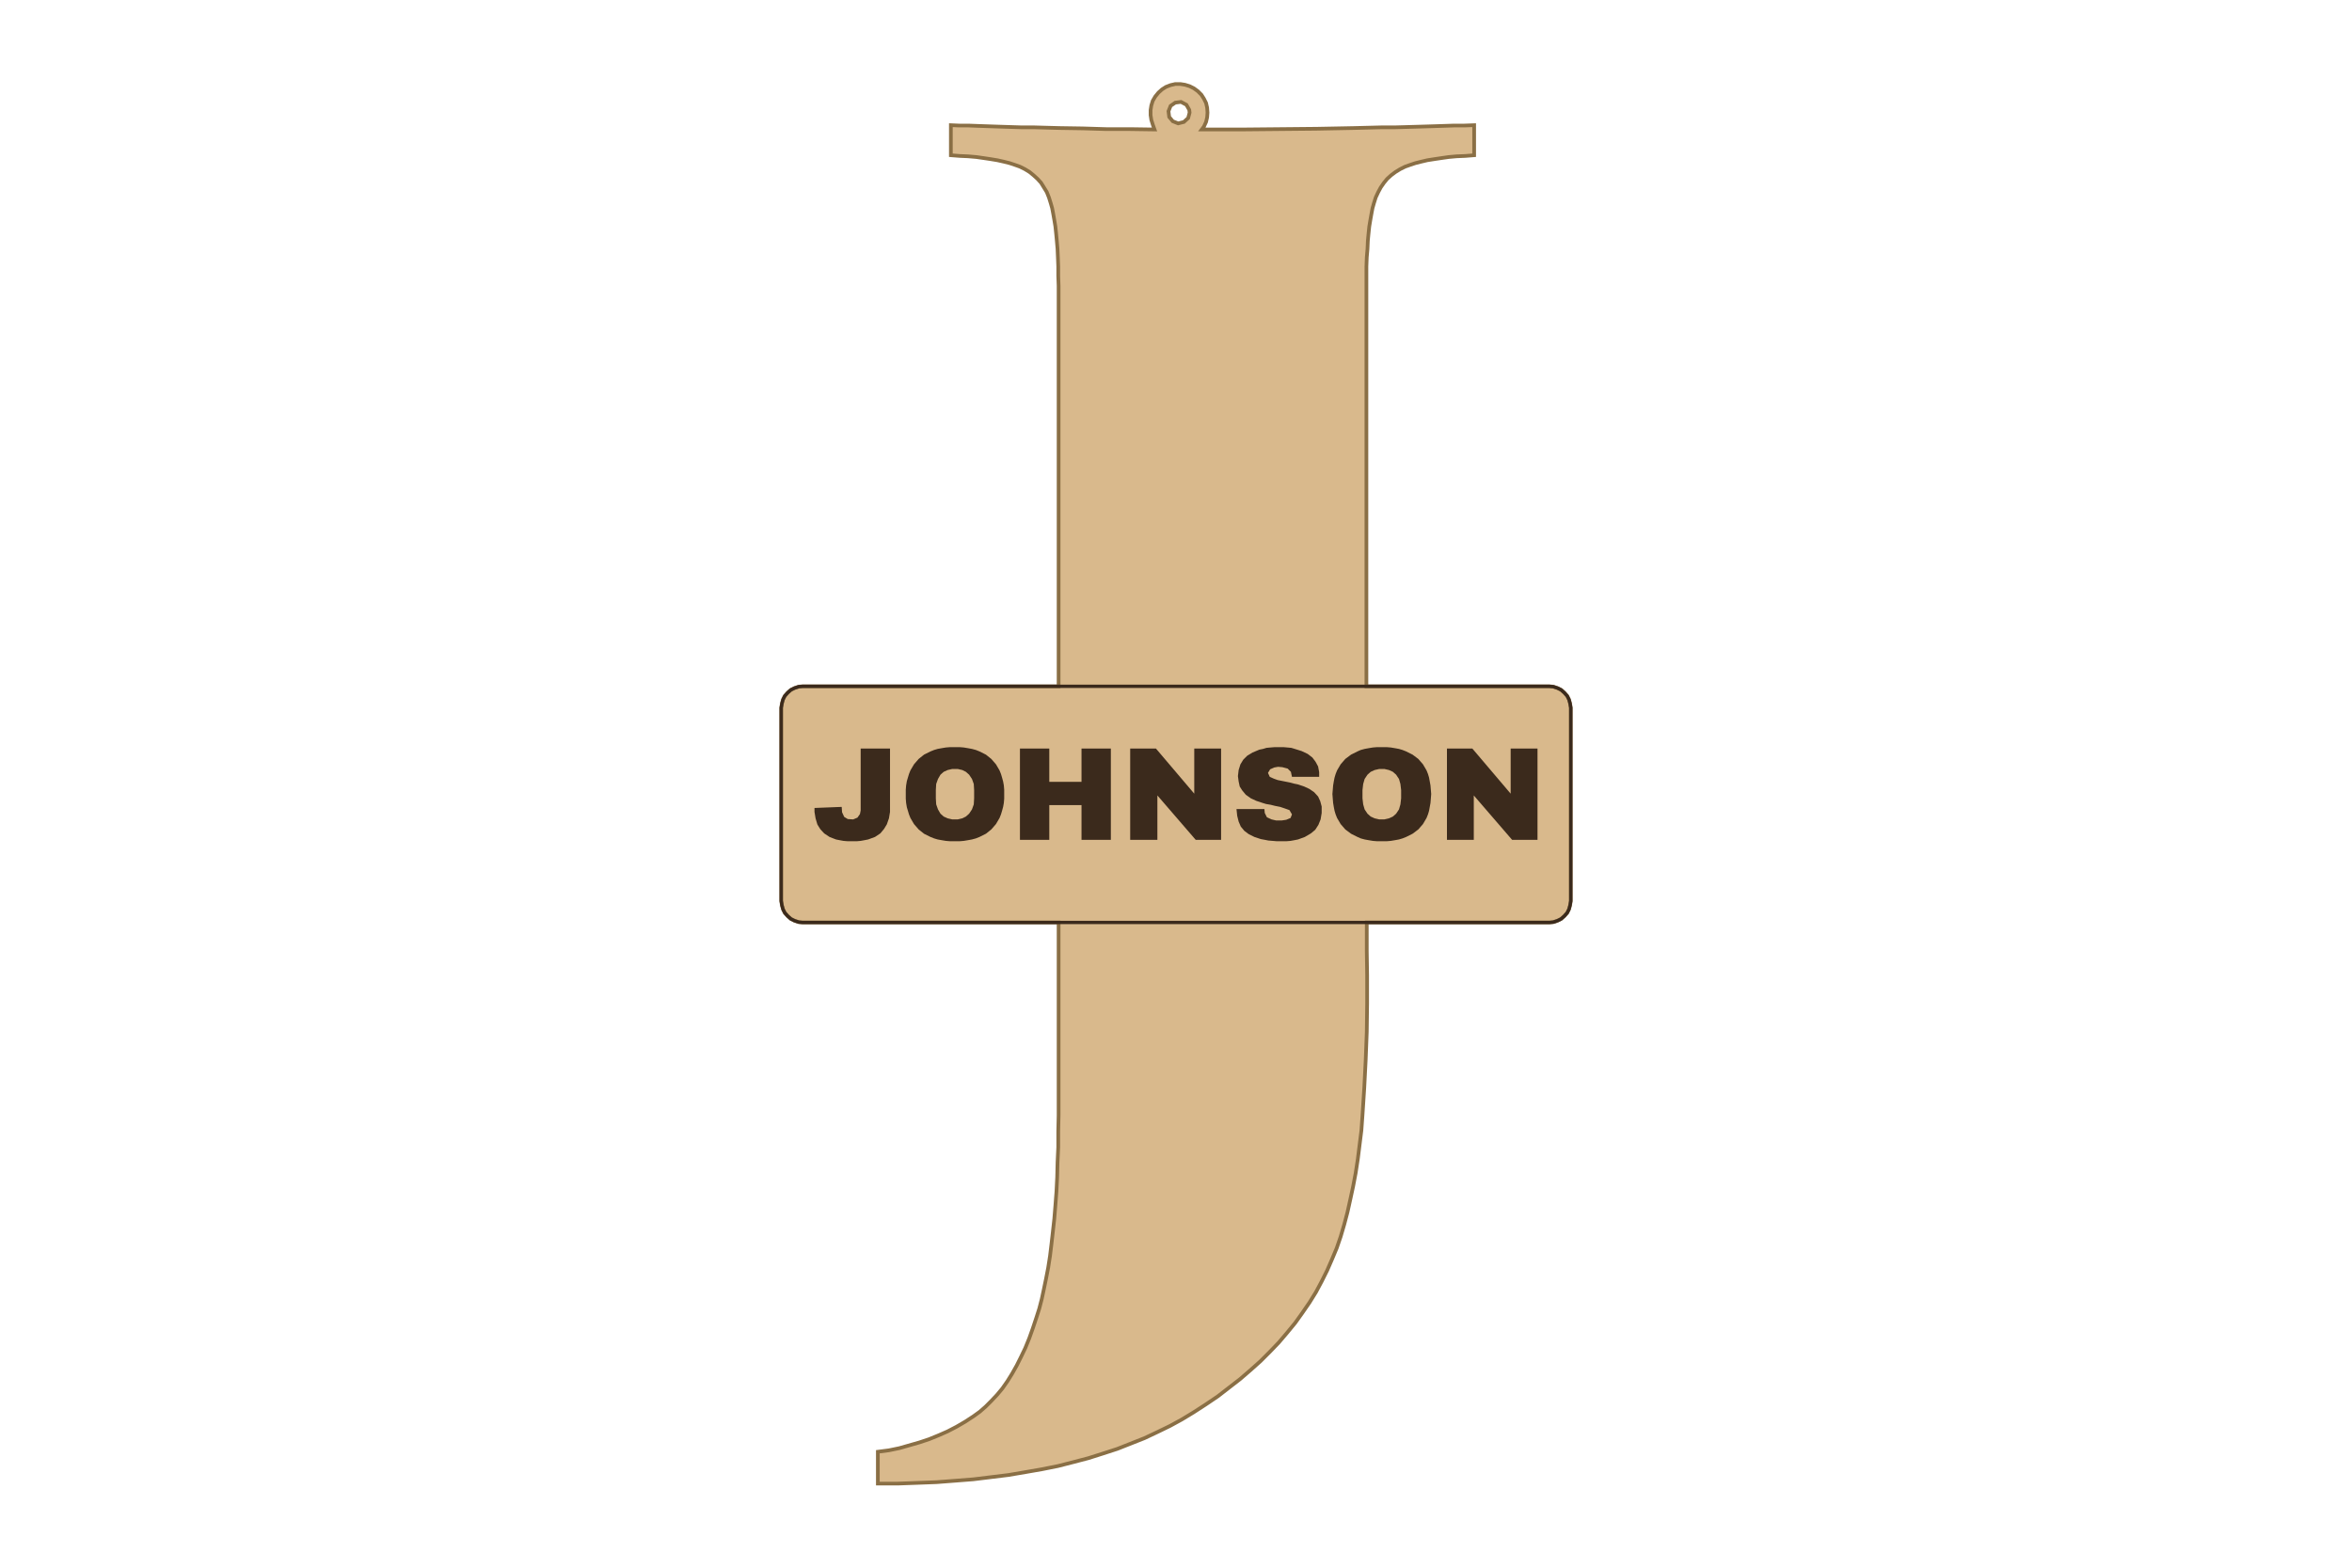
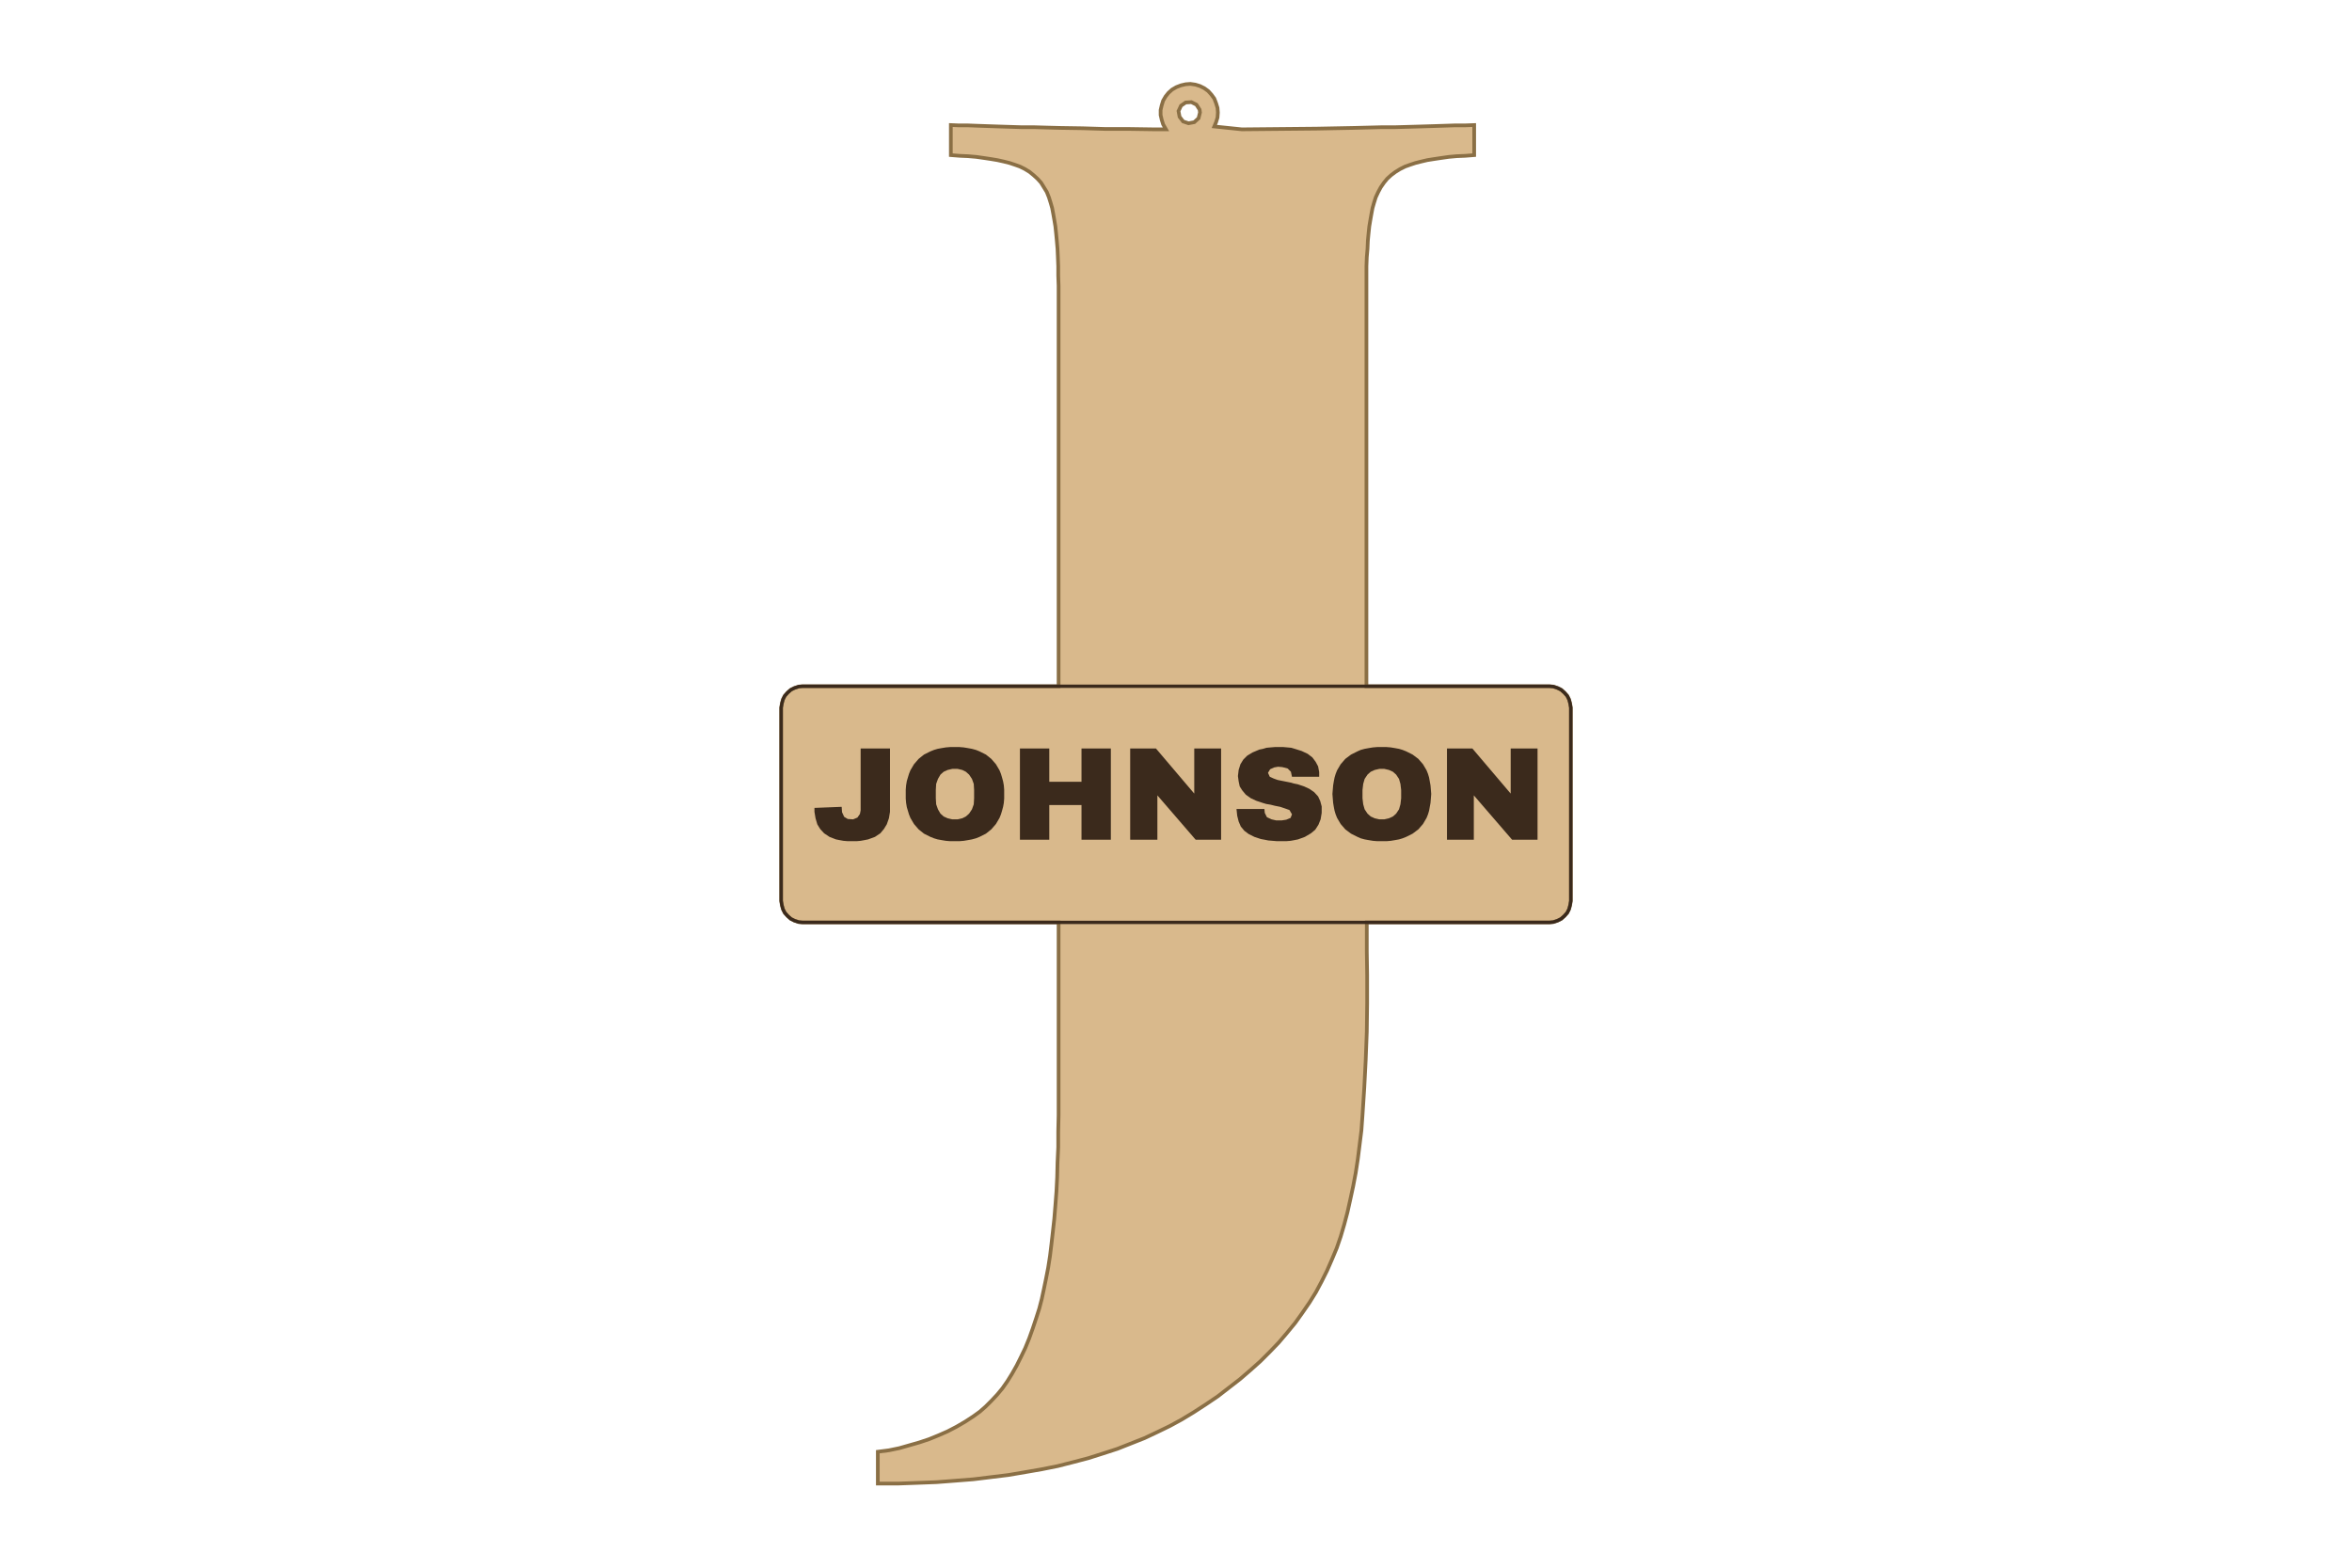
- <svg xmlns="http://www.w3.org/2000/svg" width="300" height="200" viewBox="-133.73 -224.78 267.46 438.08">
-   <path fill="#D9B98C" fill-rule="evenodd" stroke="#8A6F45" stroke-width="1.03" d="m2.5-201.1 1.3.4 1.2.6 1.1.8 1 1 .7 1.1.6 1.2.3 1.3.1 1.4-.1 1.3-.3 1.3-.6 1.3-.6.8h11.2l10.5-.1 10.4-.1 10.3-.2 4-.1 3.9-.1h3.7l3.6-.1 3.5-.1 3.3-.1 3.1-.1 3-.1h2.9l2.7-.1v8.4l-2.5.2-2.4.1-2.2.2-2.1.3-2 .3-1.9.3-1.7.4-1.6.4-1.5.5-1.4.5-1.4.7-1.3.8-1.2.9-1.1 1-.9 1.1-.9 1.3-.7 1.3-.7 1.5-.5 1.6-.4 1.4-.3 1.6-.3 1.7-.3 1.8-.2 1.9-.2 2.1-.1 2.3-.2 2.3-.1 2.6V-33h51.1l1.1.1 1.2.4 1 .5.9.8.8.9.5 1 .3 1.1.2 1.2v54l-.2 1.2-.3 1.1-.5 1-.8.9-.9.8-1 .5-1.2.4-1.1.1h-51v8l.1 6.7v8l-.1 7.9-.3 7.8-.4 7.8-.5 7.7-.3 4.2-.5 4-.5 4-.6 3.9-.7 3.7-.8 3.7-.8 3.6-.9 3.4-1 3.4-1.1 3.2-1.3 3.1-1.4 3.2-1.5 3-1.6 3-1.8 2.9-2 2.9-2 2.8-2.3 2.8-2.3 2.7-2.5 2.6-2.6 2.6-2.8 2.5-2.9 2.5-3.1 2.4-3.1 2.4-3.4 2.3-3.4 2.2-3.3 2-3.3 1.8-3.5 1.7-3.6 1.7-3.8 1.5-3.8 1.5-4 1.3-4.1 1.3-4.2 1.1-4.3 1.1-4.5.9-4.6.8-4.7.8-4.9.6-4.9.6-5.1.4-5.2.4-5.3.2-5.5.2h-5.6v-8.9l3.1-.4 2.9-.6 2.8-.8 2.8-.8 2.7-.9 2.7-1.1 2.5-1.1 2.5-1.3 2.4-1.4 2.3-1.5 1.8-1.3 1.6-1.4 1.6-1.6 1.6-1.7 1.5-1.8 1.4-2 1.3-2.1 1.3-2.3 1.2-2.4 1.2-2.5 1.1-2.7 1-2.8 1-3 .8-2.5.7-2.7.6-2.8.6-2.9.6-3.1.5-3.2.4-3.3.4-3.5.4-3.6.3-3.7.3-3.9.2-4 .1-4.1.2-4.3v-4.4l.1-4.5V33h-71.5l-1.1-.1-1.2-.4-1-.5-.9-.8-.8-.9-.5-1-.3-1.1-.2-1.2v-54l.2-1.2.3-1.1.5-1 .8-.9.9-.8 1-.5 1.2-.4 1.1-.1h71.5v-111.9l-.1-2.8v-2.6l-.1-2.6-.1-2.3-.2-2.3-.2-2.1-.2-1.9-.3-1.8-.3-1.7-.3-1.6-.4-1.4-.5-1.6-.6-1.5-.8-1.3-.8-1.3-1-1.1-1.1-1-1.1-.9-1.3-.8-1.4-.7-1.4-.5-1.5-.5-1.6-.4-1.8-.4-1.8-.3-2-.3-2.1-.3-2.3-.2-2.3-.1-2.5-.2v-8.4l2.3.1h2.6l2.6.1 2.9.1 2.9.1 3.2.1 3.2.1h3.5l3.5.1 3.8.1 6.4.1 6.5.2h6.7l6.8.1-.5-1.4-.4-1.3-.2-1.3v-1.4l.2-1.3.4-1.3.7-1.2.9-1.1 1-.9 1.1-.7 1.3-.5 1.3-.3h1.4Zm1.2 7-.8-1.4-1.5-.8-1.6.2-1.3.9-.6 1.5.2 1.6 1 1.2 1.5.6 1.6-.4 1.2-1.1.4-1.5Z" />
+ <svg xmlns="http://www.w3.org/2000/svg" width="300" height="200" viewBox="-133.73 -224.74 267.46 438.04">
+   <path fill="#D9B98C" fill-rule="evenodd" stroke="#8A6F45" stroke-width="1.03" d="m5.4-201.1 1.3.4 1.2.6 1.1.8.9 1 .8 1.1.5 1.3.4 1.3.1 1.3-.1 1.4-.4 1.3-.5 1.2 7.7.8 10.5-.1 10.4-.1 10.3-.2 4-.1 3.9-.1h3.7l3.6-.1 3.5-.1 3.3-.1 3.1-.1 3-.1h2.9l2.7-.1v8.4l-2.5.2-2.4.1-2.2.2-2.1.3-2 .3-1.9.3-1.7.4-1.6.4-1.5.5-1.4.5-1.4.7-1.3.8-1.2.9-1.1 1-.9 1.1-.9 1.3-.7 1.3-.7 1.5-.5 1.6-.4 1.4-.3 1.6-.3 1.7-.3 1.8-.2 1.9-.2 2.1-.1 2.3-.2 2.3-.1 2.6V-33h51.1l1.1.1 1.2.4 1 .5.9.8.8.9.5 1 .3 1.1.2 1.2v54l-.2 1.2-.3 1.1-.5 1-.8.9-.9.8-1 .5-1.2.4-1.1.1h-51v8l.1 6.7v8l-.1 7.9-.3 7.8-.4 7.8-.5 7.7-.3 4.2-.5 4-.5 4-.6 3.9-.7 3.7-.8 3.7-.8 3.6-.9 3.4-1 3.4-1.1 3.2-1.3 3.1-1.4 3.2-1.5 3-1.6 3-1.8 2.9-2 2.9-2 2.8-2.3 2.8-2.3 2.7-2.5 2.6-2.6 2.6-2.8 2.5-2.9 2.5-3.1 2.4-3.1 2.4-3.4 2.3-3.4 2.2-3.3 2-3.3 1.8-3.5 1.7-3.6 1.7-3.8 1.5-3.8 1.5-4 1.3-4.1 1.3-4.2 1.1-4.3 1.1-4.5.9-4.6.8-4.7.8-4.9.6-4.9.6-5.1.4-5.2.4-5.3.2-5.5.2h-5.6v-8.9l3.1-.4 2.9-.6 2.8-.8 2.8-.8 2.7-.9 2.7-1.1 2.5-1.1 2.5-1.3 2.4-1.4 2.3-1.5 1.8-1.3 1.6-1.4 1.6-1.6 1.6-1.7 1.5-1.8 1.4-2 1.3-2.1 1.3-2.3 1.2-2.4 1.2-2.5 1.1-2.7 1-2.8 1-3 .8-2.5.7-2.7.6-2.8.6-2.9.6-3.1.5-3.2.4-3.3.4-3.5.4-3.6.3-3.7.3-3.9.2-4 .1-4.1.2-4.3v-4.4l.1-4.5V33h-71.5l-1.1-.1-1.2-.4-1-.5-.9-.8-.8-.9-.5-1-.3-1.1-.2-1.2v-54l.2-1.2.3-1.1.5-1 .8-.9.9-.8 1-.5 1.2-.4 1.1-.1h71.5v-111.9l-.1-2.8v-2.6l-.1-2.6-.1-2.3-.2-2.3-.2-2.1-.2-1.9-.3-1.8-.3-1.7-.3-1.6-.4-1.4-.5-1.6-.6-1.5-.8-1.3-.8-1.3-1-1.1-1.1-1-1.1-.9-1.3-.8-1.4-.7-1.4-.5-1.5-.5-1.6-.4-1.8-.4-1.8-.3-2-.3-2.1-.3-2.3-.2-2.3-.1-2.5-.2v-8.4l2.3.1h2.6l2.6.1 2.9.1 2.9.1 3.2.1 3.2.1h3.5l3.5.1 3.8.1 6.4.1 6.5.2h6.7l6.8.1h3.2l-.8-1.4-.4-1.3-.3-1.3v-1.4l.3-1.3.4-1.3.7-1.2.8-1 1-.9 1.2-.7 1.3-.5 1.3-.3 1.3-.1Zm1.2 7-.9-1.4-1.4-.7-1.6.1-1.3.9-.7 1.5.3 1.6 1 1.3 1.5.5 1.6-.3 1.2-1.1.4-1.6Z" />
  <path fill="#3B2A1C" fill-rule="evenodd" d="M-79.9 1v1.1l-.3 1.8-.6 1.7-.8 1.3-1 1.2-1.5 1-1.9.7-1 .2-1.1.2-1.1.1h-2.5l-1.2-.1-1.1-.2-1-.2-1.8-.7-1.5-1-1.1-1.2-.8-1.3-.5-1.7-.3-1.8V1l7.6-.3.1 1.5.6 1.3 1 .6 1.5.1 1.2-.5.7-1 .2-1v-17.3h8.2Zm19.4-17 1.2.1 1.2.2 1.1.2 1.1.3 1 .4 1.8.9 1.5 1.2 1.3 1.5 1 1.7.4 1 .3 1 .3 1.1.2 1.1.1 1.2v2.5l-.1 1.2-.2 1.1-.3 1.1-.3 1-.4 1-1 1.7-1.3 1.5-1.5 1.2-1.8.9-1 .4-1.1.3-1.1.2-1.2.2-1.2.1h-2.6l-1.2-.1-1.2-.2-1.1-.2-1-.3-1-.4-1.8-.9-1.5-1.2-1.3-1.5-1-1.7-.4-1-.3-1-.3-1-.2-1.2-.1-1.2v-2.5l.1-1.2.2-1.2.3-1 .3-1 .4-1 1-1.7 1.3-1.5 1.5-1.2 1.8-.9 1-.4 1-.3 1.1-.2 1.2-.2 1.2-.1h1.3Zm-2 6.1-1.3.3-1.1.5-.9.8-.7 1.2-.5 1.4-.1 1.7v2.3L-67 0l.5 1.4.7 1.2.9.8 1.1.5 1.3.3h1.5l1.3-.3 1-.5.9-.8.8-1.2.5-1.4.1-1.7V-4l-.1-1.7-.5-1.4-.8-1.2-.9-.8-1-.5-1.3-.3h-.8ZM30-16l1.1.1 1.1.1 1 .3 1.9.6 1.7.8 1.3 1 .9 1.2.7 1.3L40-9v1.3h-7.6l-.3-1.4-.9-.9-1.5-.4-1.2-.1-1.1.2-1.1.5-.6 1 .5 1.1 1.1.5 1.1.4 1.5.3 2 .4 1.1.3 1 .2 1.8.6 1.5.7 1.3.9 1.1 1.2.6 1.3.4 1.5v1.8l-.3 1.8-.6 1.5-.9 1.4-1.2 1-1.7 1-1.9.7-1 .2-1.1.2-1.2.1h-2.6l-1.2-.1-1.2-.1-1-.2-1.1-.2-1.8-.6-1.6-.8-1.2-.9-1-1.2-.6-1.4-.4-1.6-.2-1.9h7.8l.1 1.1.6 1.2 1.3.6 1.3.3h1.5l1.3-.2 1.2-.5.4-1-.7-1.2-1.4-.5-1.2-.4-1.5-.3-1.2-.3-1.2-.2-1-.3-1.8-.6-1.5-.7-1.4-1-1-1.2-.7-1.1-.3-1.4-.2-1.5.2-1.7.5-1.6.8-1.3 1.1-1.1 1.5-.9 1.9-.8 1-.2 1-.3 1.1-.1 1.2-.1h1.2Zm28.8 0 1.2.1 1.2.2 1.1.2 1 .3 1 .4 1.8.9 1.6 1.2 1.3 1.5 1 1.7.4 1 .3 1 .2 1.1.2 1.1.1 1.2.1 1.2-.1 1.3-.1 1.2-.2 1.1-.2 1.1-.3 1-.4 1-1 1.7L67.7 7l-1.6 1.2-1.8.9-1 .4-1 .3-1.1.2-1.2.2-1.2.1h-2.6l-1.2-.1-1.2-.2-1.1-.2-1.1-.3-.9-.4-1.8-.9L47.3 7 46 5.5l-1-1.7-.4-1-.3-1-.2-1-.2-1.2-.1-1.2-.1-1.3.1-1.2.1-1.2.2-1.2.2-1 .3-1 .4-1 1-1.7 1.3-1.5 1.6-1.2 1.8-.9.9-.4 1.1-.3 1.1-.2 1.2-.2 1.2-.1h1.3Zm-2 6.1-1.3.3-1.1.5-.9.8-.8 1.2-.4 1.4-.2 1.7v2.3l.2 1.7.4 1.4.8 1.2.9.8 1.1.5 1.3.3h1.4l1.3-.3 1.1-.5.9-.8.8-1.2.4-1.4.2-1.7V-4l-.2-1.7-.4-1.4-.8-1.2-.9-.8-1.1-.5-1.3-.3h-.7Zm-92.2 3.6h9v-9.3h8.2V9.9h-8.2V.2h-9v9.7h-8.2v-25.5h8.2ZM5.1-3v-12.6h7.5V9.9H5.5L-5.2-2.5V9.9h-7.6v-25.5h7.2Zm88.4 0v-12.6h7.5V9.9h-7.1L83.2-2.5V9.9h-7.5v-25.5h7.1Z" />
  <path fill="none" stroke="#3B2A1C" stroke-linecap="round" stroke-linejoin="round" stroke-width=".93" d="m-110.3-27 .2-1.2.3-1.1.5-1 .8-.9.9-.8 1-.5 1.2-.4 1.1-.1h208.6l1.1.1 1.2.4 1 .5.9.8.8.9.5 1 .3 1.1.2 1.2v54l-.2 1.2-.3 1.1-.5 1-.8.9-.9.8-1 .5-1.2.4-1.1.1h-208.6l-1.1-.1-1.2-.4-1-.5-.9-.8-.8-.9-.5-1-.3-1.1-.2-1.2z" />
</svg>
